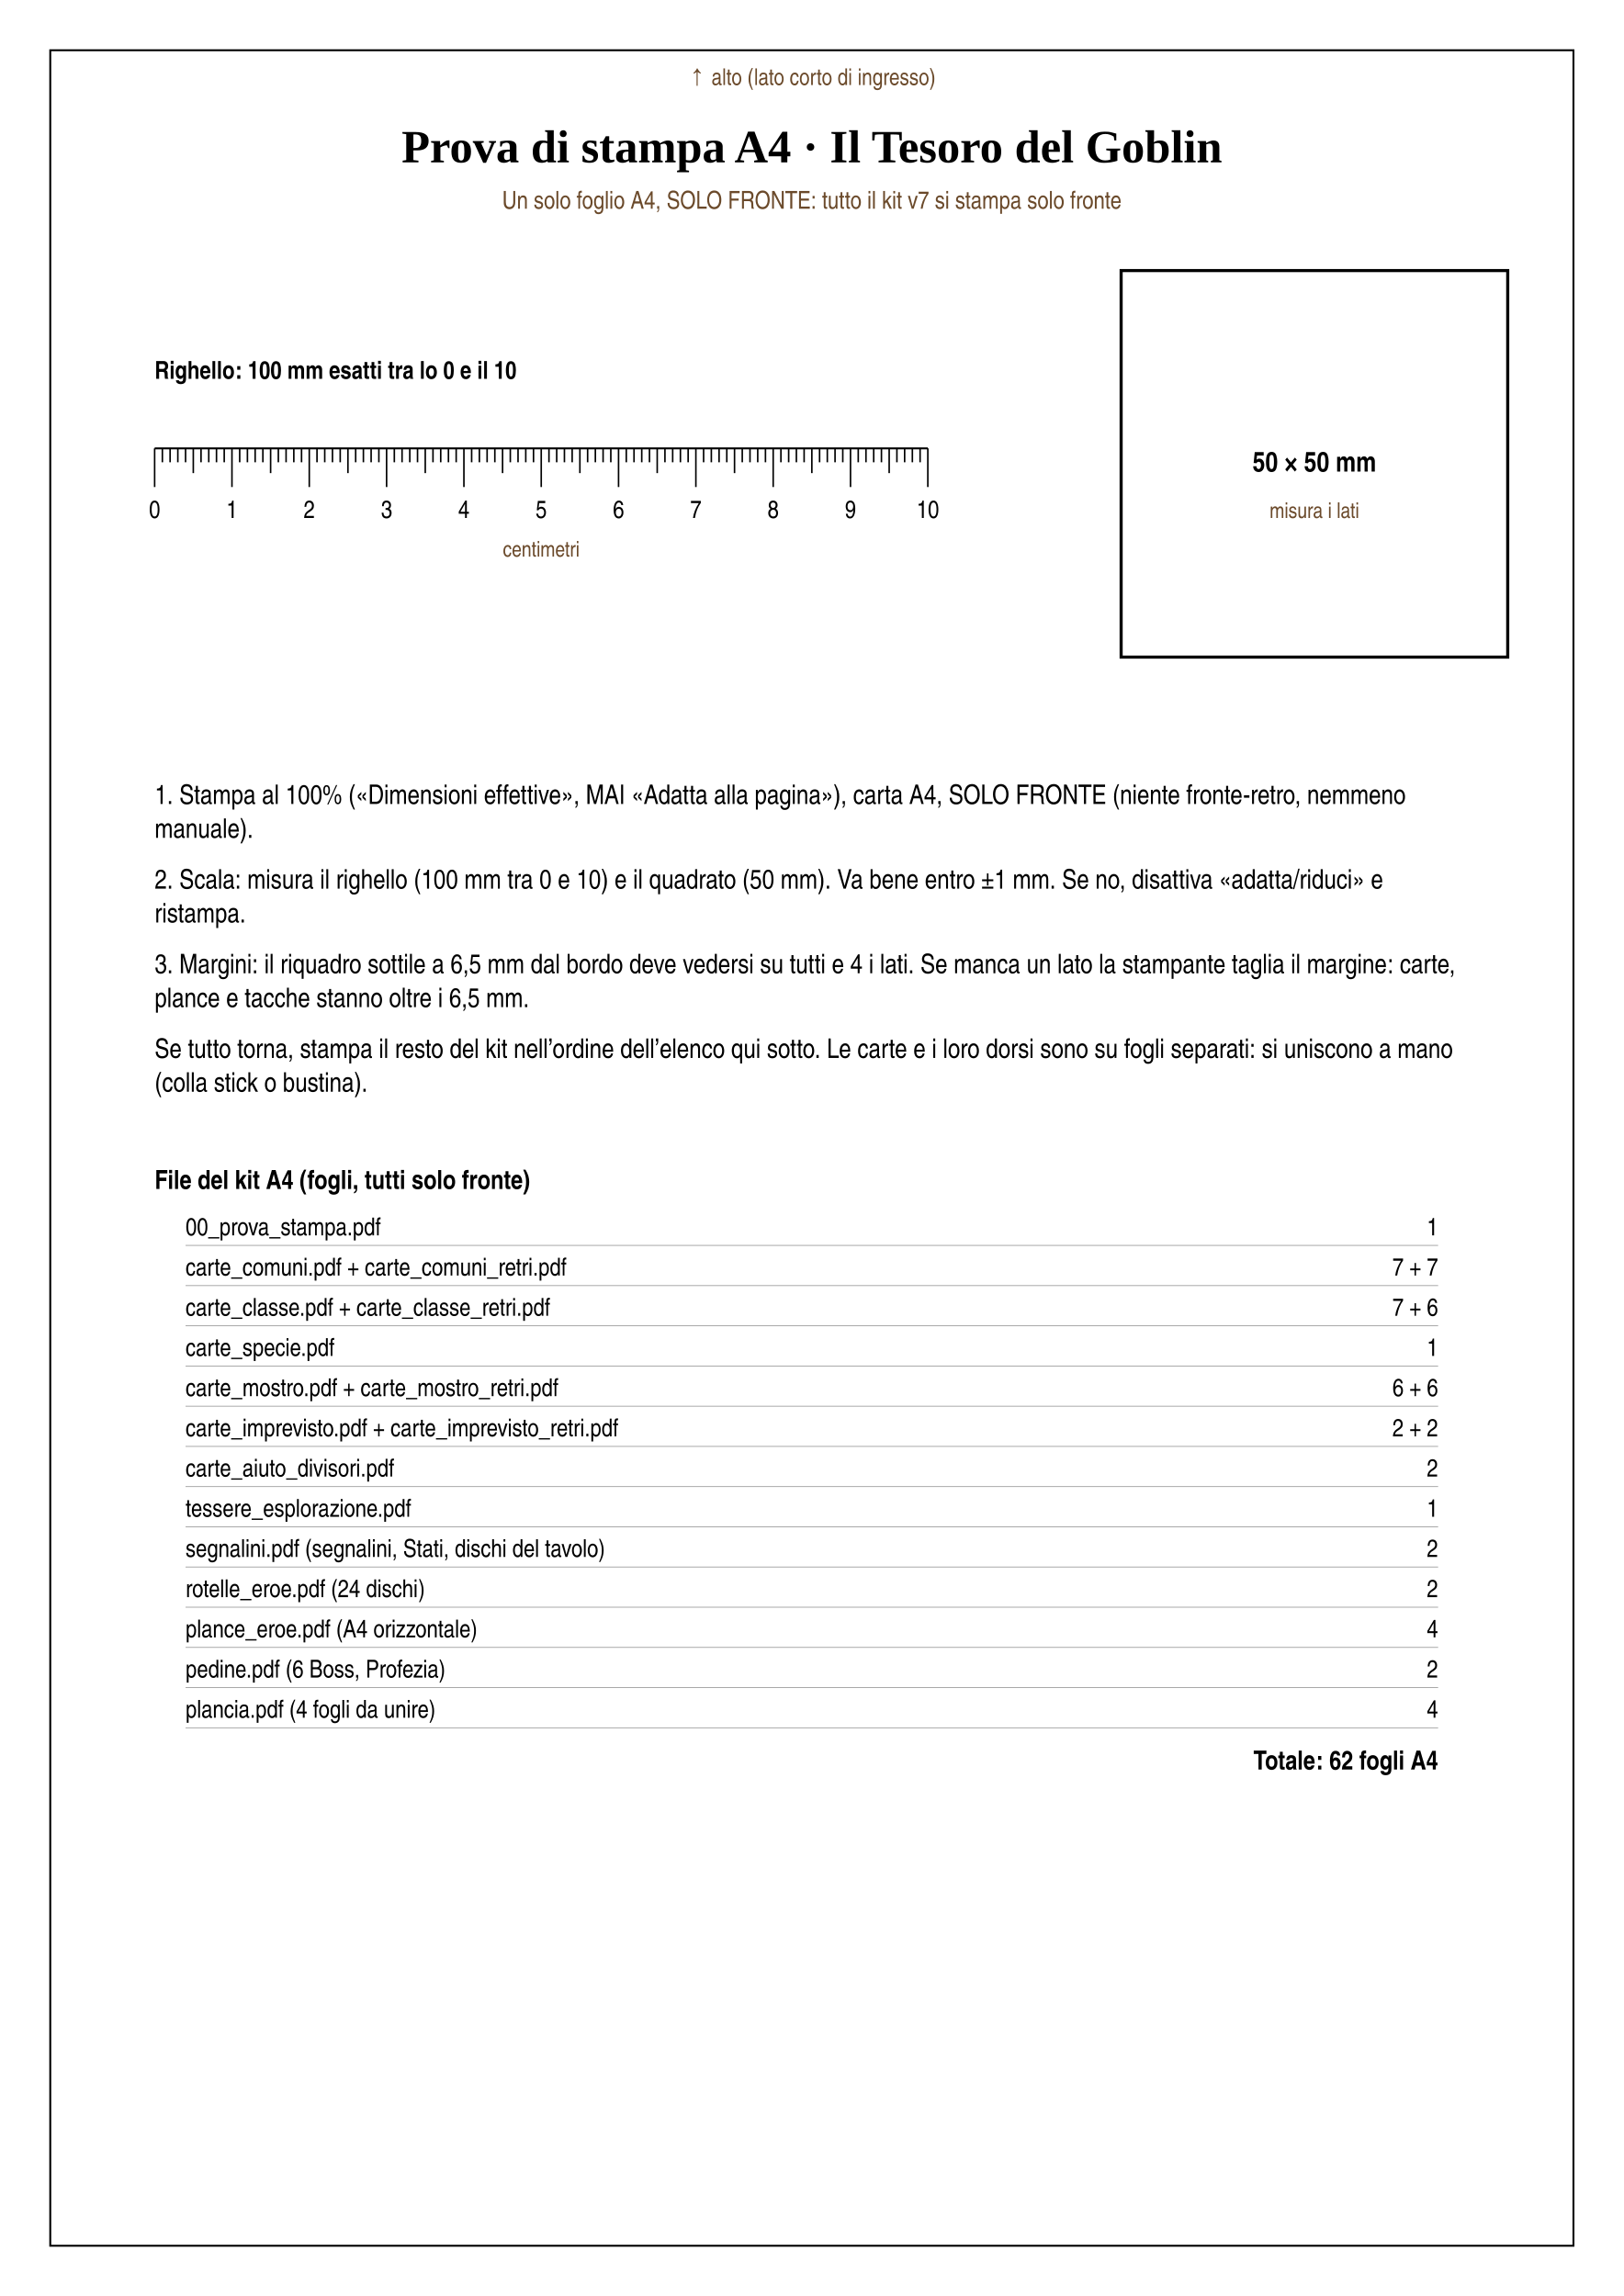
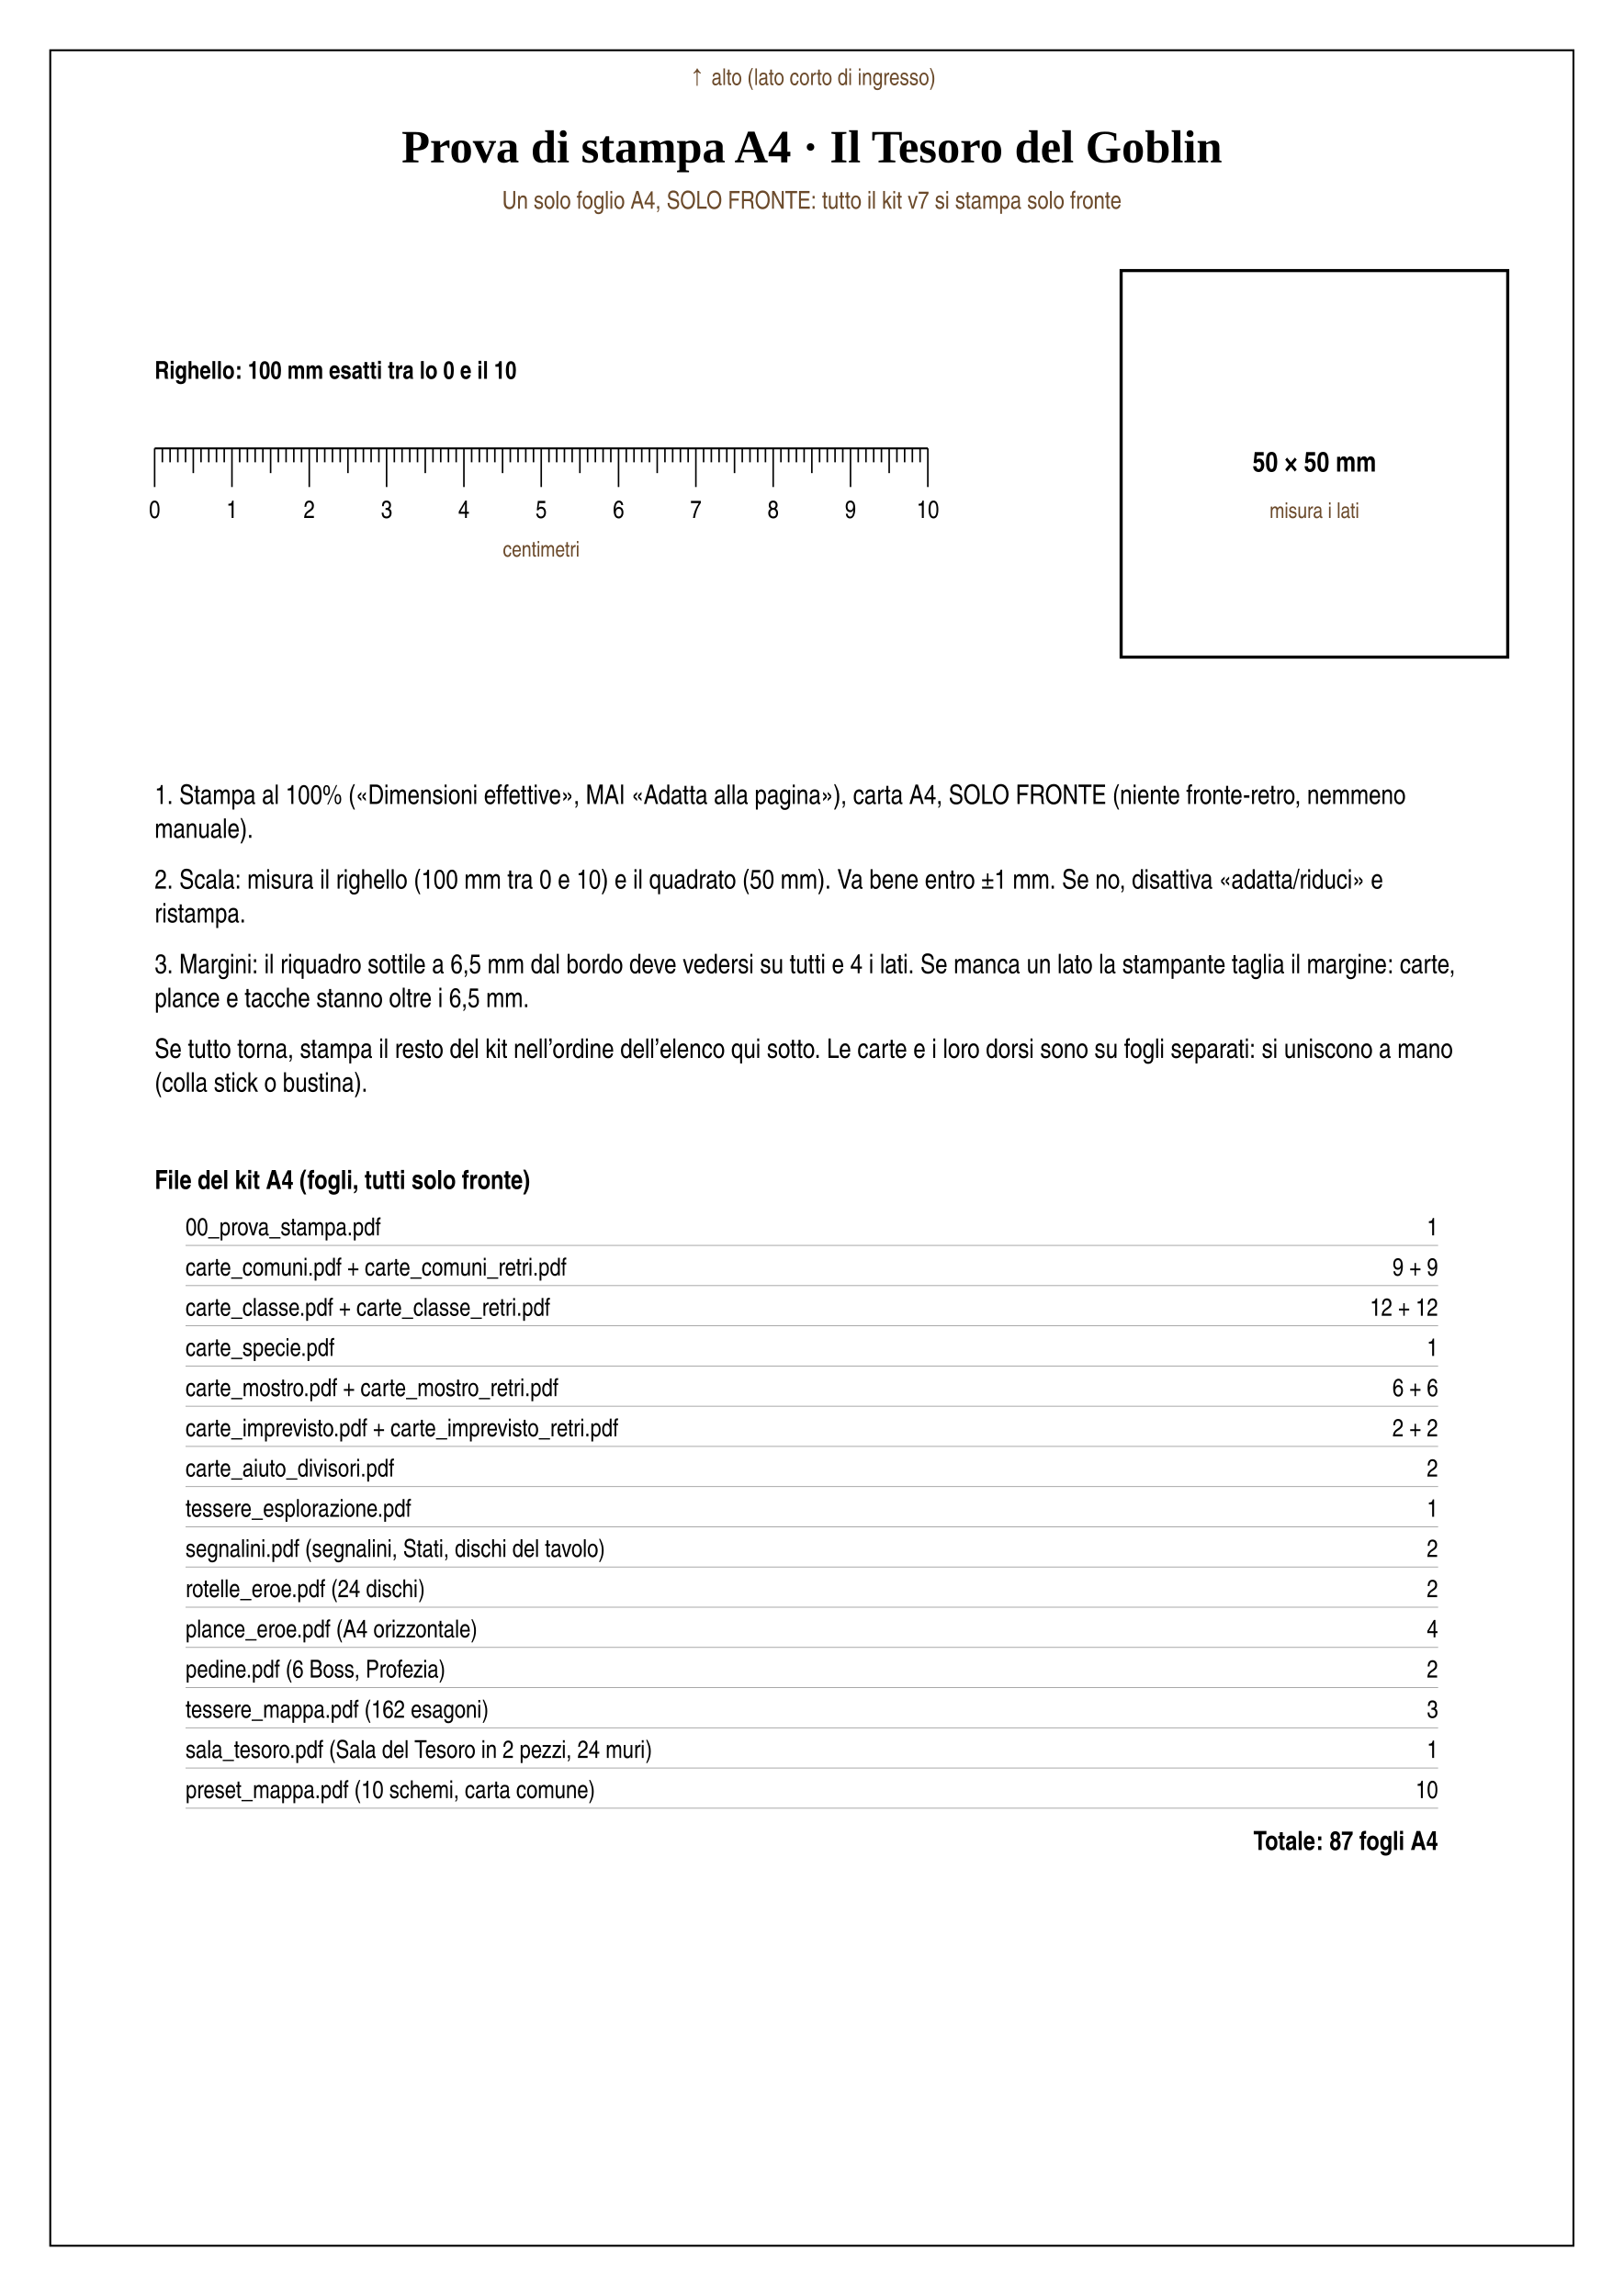
<svg xmlns="http://www.w3.org/2000/svg" width="210mm" height="297mm" viewBox="0 0 210 297" font-family="Liberation Sans Narrow">
  <rect x="6.5" y="6.5" width="197.0" height="284.0" fill="none" stroke="#000000" stroke-width="0.25" />
  <text x="105.00" y="11.00" font-family="Liberation Sans Narrow" font-size="3.00" fill="#6b4a2b" text-anchor="middle">↑ alto (lato corto di ingresso)</text>
  <text x="105.00" y="21.00" font-family="Liberation Serif" font-size="6.00" fill="#000000" text-anchor="middle" font-weight="bold">Prova di stampa A4 · Il Tesoro del Goblin</text>
  <text x="105.00" y="27.00" font-family="Liberation Sans Narrow" font-size="3.20" fill="#6b4a2b" text-anchor="middle">Un solo foglio A4, SOLO FRONTE: tutto il kit v7 si stampa solo fronte</text>
  <text x="20.00" y="49.00" font-family="Liberation Sans Narrow" font-size="3.20" fill="#000000" text-anchor="start" font-weight="bold">Righello: 100 mm esatti tra lo 0 e il 10</text>
  <line x1="20.00" y1="58.00" x2="120.00" y2="58.00" stroke="#000000" stroke-width="0.25" />
  <line x1="20.00" y1="58.00" x2="20.00" y2="63.00" stroke="#000000" stroke-width="0.2" />
  <text x="20.00" y="67.00" font-family="Liberation Sans Narrow" font-size="3.20" fill="#000000" text-anchor="middle">0</text>
  <line x1="21.00" y1="58.00" x2="21.00" y2="59.80" stroke="#000000" stroke-width="0.2" />
  <line x1="22.00" y1="58.00" x2="22.00" y2="59.80" stroke="#000000" stroke-width="0.2" />
  <line x1="23.00" y1="58.00" x2="23.00" y2="59.80" stroke="#000000" stroke-width="0.2" />
  <line x1="24.00" y1="58.00" x2="24.00" y2="59.80" stroke="#000000" stroke-width="0.2" />
  <line x1="25.00" y1="58.00" x2="25.00" y2="61.20" stroke="#000000" stroke-width="0.2" />
  <line x1="26.00" y1="58.00" x2="26.00" y2="59.80" stroke="#000000" stroke-width="0.2" />
  <line x1="27.00" y1="58.00" x2="27.00" y2="59.80" stroke="#000000" stroke-width="0.2" />
  <line x1="28.00" y1="58.00" x2="28.00" y2="59.80" stroke="#000000" stroke-width="0.2" />
  <line x1="29.00" y1="58.00" x2="29.00" y2="59.80" stroke="#000000" stroke-width="0.2" />
  <line x1="30.00" y1="58.00" x2="30.00" y2="63.00" stroke="#000000" stroke-width="0.2" />
  <text x="30.00" y="67.00" font-family="Liberation Sans Narrow" font-size="3.20" fill="#000000" text-anchor="middle">1</text>
  <line x1="31.00" y1="58.00" x2="31.00" y2="59.80" stroke="#000000" stroke-width="0.2" />
  <line x1="32.00" y1="58.00" x2="32.00" y2="59.80" stroke="#000000" stroke-width="0.2" />
  <line x1="33.00" y1="58.00" x2="33.00" y2="59.80" stroke="#000000" stroke-width="0.2" />
  <line x1="34.00" y1="58.00" x2="34.00" y2="59.80" stroke="#000000" stroke-width="0.2" />
  <line x1="35.00" y1="58.00" x2="35.00" y2="61.20" stroke="#000000" stroke-width="0.2" />
  <line x1="36.00" y1="58.00" x2="36.00" y2="59.80" stroke="#000000" stroke-width="0.2" />
  <line x1="37.00" y1="58.00" x2="37.00" y2="59.80" stroke="#000000" stroke-width="0.2" />
  <line x1="38.00" y1="58.00" x2="38.00" y2="59.80" stroke="#000000" stroke-width="0.2" />
  <line x1="39.00" y1="58.00" x2="39.00" y2="59.80" stroke="#000000" stroke-width="0.2" />
  <line x1="40.00" y1="58.00" x2="40.00" y2="63.00" stroke="#000000" stroke-width="0.2" />
  <text x="40.00" y="67.00" font-family="Liberation Sans Narrow" font-size="3.20" fill="#000000" text-anchor="middle">2</text>
  <line x1="41.00" y1="58.00" x2="41.00" y2="59.80" stroke="#000000" stroke-width="0.2" />
  <line x1="42.00" y1="58.00" x2="42.00" y2="59.80" stroke="#000000" stroke-width="0.2" />
  <line x1="43.00" y1="58.00" x2="43.00" y2="59.80" stroke="#000000" stroke-width="0.2" />
  <line x1="44.00" y1="58.00" x2="44.00" y2="59.80" stroke="#000000" stroke-width="0.2" />
  <line x1="45.00" y1="58.00" x2="45.00" y2="61.20" stroke="#000000" stroke-width="0.2" />
  <line x1="46.00" y1="58.00" x2="46.00" y2="59.80" stroke="#000000" stroke-width="0.2" />
  <line x1="47.00" y1="58.00" x2="47.00" y2="59.80" stroke="#000000" stroke-width="0.2" />
  <line x1="48.00" y1="58.00" x2="48.00" y2="59.80" stroke="#000000" stroke-width="0.2" />
  <line x1="49.00" y1="58.00" x2="49.00" y2="59.80" stroke="#000000" stroke-width="0.2" />
  <line x1="50.00" y1="58.00" x2="50.00" y2="63.00" stroke="#000000" stroke-width="0.2" />
  <text x="50.00" y="67.00" font-family="Liberation Sans Narrow" font-size="3.20" fill="#000000" text-anchor="middle">3</text>
  <line x1="51.00" y1="58.00" x2="51.00" y2="59.80" stroke="#000000" stroke-width="0.2" />
  <line x1="52.00" y1="58.00" x2="52.00" y2="59.80" stroke="#000000" stroke-width="0.2" />
  <line x1="53.00" y1="58.00" x2="53.00" y2="59.80" stroke="#000000" stroke-width="0.2" />
  <line x1="54.00" y1="58.00" x2="54.00" y2="59.80" stroke="#000000" stroke-width="0.2" />
  <line x1="55.00" y1="58.00" x2="55.00" y2="61.20" stroke="#000000" stroke-width="0.2" />
  <line x1="56.00" y1="58.00" x2="56.00" y2="59.80" stroke="#000000" stroke-width="0.2" />
  <line x1="57.00" y1="58.00" x2="57.00" y2="59.80" stroke="#000000" stroke-width="0.2" />
  <line x1="58.00" y1="58.00" x2="58.00" y2="59.80" stroke="#000000" stroke-width="0.2" />
  <line x1="59.00" y1="58.00" x2="59.00" y2="59.80" stroke="#000000" stroke-width="0.2" />
  <line x1="60.00" y1="58.00" x2="60.00" y2="63.00" stroke="#000000" stroke-width="0.2" />
  <text x="60.00" y="67.00" font-family="Liberation Sans Narrow" font-size="3.20" fill="#000000" text-anchor="middle">4</text>
  <line x1="61.00" y1="58.00" x2="61.00" y2="59.80" stroke="#000000" stroke-width="0.2" />
  <line x1="62.00" y1="58.00" x2="62.00" y2="59.80" stroke="#000000" stroke-width="0.2" />
  <line x1="63.00" y1="58.00" x2="63.00" y2="59.80" stroke="#000000" stroke-width="0.2" />
  <line x1="64.00" y1="58.00" x2="64.00" y2="59.80" stroke="#000000" stroke-width="0.2" />
  <line x1="65.00" y1="58.00" x2="65.00" y2="61.20" stroke="#000000" stroke-width="0.2" />
  <line x1="66.00" y1="58.00" x2="66.00" y2="59.80" stroke="#000000" stroke-width="0.2" />
  <line x1="67.00" y1="58.00" x2="67.00" y2="59.80" stroke="#000000" stroke-width="0.2" />
  <line x1="68.00" y1="58.00" x2="68.00" y2="59.80" stroke="#000000" stroke-width="0.2" />
  <line x1="69.00" y1="58.00" x2="69.00" y2="59.80" stroke="#000000" stroke-width="0.2" />
  <line x1="70.00" y1="58.00" x2="70.00" y2="63.00" stroke="#000000" stroke-width="0.2" />
  <text x="70.00" y="67.00" font-family="Liberation Sans Narrow" font-size="3.20" fill="#000000" text-anchor="middle">5</text>
  <line x1="71.00" y1="58.00" x2="71.00" y2="59.80" stroke="#000000" stroke-width="0.2" />
  <line x1="72.00" y1="58.00" x2="72.00" y2="59.80" stroke="#000000" stroke-width="0.2" />
  <line x1="73.00" y1="58.00" x2="73.00" y2="59.80" stroke="#000000" stroke-width="0.2" />
  <line x1="74.00" y1="58.00" x2="74.00" y2="59.80" stroke="#000000" stroke-width="0.2" />
  <line x1="75.00" y1="58.00" x2="75.00" y2="61.20" stroke="#000000" stroke-width="0.2" />
  <line x1="76.00" y1="58.00" x2="76.00" y2="59.80" stroke="#000000" stroke-width="0.2" />
  <line x1="77.00" y1="58.00" x2="77.00" y2="59.80" stroke="#000000" stroke-width="0.2" />
  <line x1="78.00" y1="58.00" x2="78.00" y2="59.80" stroke="#000000" stroke-width="0.2" />
  <line x1="79.00" y1="58.00" x2="79.00" y2="59.80" stroke="#000000" stroke-width="0.2" />
  <line x1="80.00" y1="58.00" x2="80.00" y2="63.00" stroke="#000000" stroke-width="0.2" />
  <text x="80.00" y="67.00" font-family="Liberation Sans Narrow" font-size="3.20" fill="#000000" text-anchor="middle">6</text>
  <line x1="81.00" y1="58.00" x2="81.00" y2="59.80" stroke="#000000" stroke-width="0.2" />
  <line x1="82.00" y1="58.00" x2="82.00" y2="59.80" stroke="#000000" stroke-width="0.2" />
  <line x1="83.00" y1="58.00" x2="83.00" y2="59.80" stroke="#000000" stroke-width="0.2" />
  <line x1="84.00" y1="58.00" x2="84.00" y2="59.80" stroke="#000000" stroke-width="0.2" />
  <line x1="85.00" y1="58.00" x2="85.00" y2="61.20" stroke="#000000" stroke-width="0.2" />
  <line x1="86.00" y1="58.00" x2="86.00" y2="59.80" stroke="#000000" stroke-width="0.2" />
  <line x1="87.00" y1="58.00" x2="87.00" y2="59.80" stroke="#000000" stroke-width="0.2" />
  <line x1="88.00" y1="58.00" x2="88.00" y2="59.80" stroke="#000000" stroke-width="0.2" />
  <line x1="89.00" y1="58.00" x2="89.00" y2="59.80" stroke="#000000" stroke-width="0.2" />
  <line x1="90.00" y1="58.00" x2="90.00" y2="63.00" stroke="#000000" stroke-width="0.2" />
  <text x="90.00" y="67.00" font-family="Liberation Sans Narrow" font-size="3.20" fill="#000000" text-anchor="middle">7</text>
  <line x1="91.00" y1="58.00" x2="91.00" y2="59.80" stroke="#000000" stroke-width="0.2" />
  <line x1="92.00" y1="58.00" x2="92.00" y2="59.80" stroke="#000000" stroke-width="0.2" />
  <line x1="93.00" y1="58.00" x2="93.00" y2="59.80" stroke="#000000" stroke-width="0.2" />
  <line x1="94.00" y1="58.00" x2="94.00" y2="59.80" stroke="#000000" stroke-width="0.2" />
  <line x1="95.00" y1="58.00" x2="95.00" y2="61.20" stroke="#000000" stroke-width="0.2" />
  <line x1="96.00" y1="58.00" x2="96.00" y2="59.80" stroke="#000000" stroke-width="0.2" />
  <line x1="97.00" y1="58.00" x2="97.00" y2="59.80" stroke="#000000" stroke-width="0.2" />
  <line x1="98.00" y1="58.00" x2="98.00" y2="59.80" stroke="#000000" stroke-width="0.2" />
  <line x1="99.00" y1="58.00" x2="99.00" y2="59.80" stroke="#000000" stroke-width="0.2" />
  <line x1="100.00" y1="58.00" x2="100.00" y2="63.00" stroke="#000000" stroke-width="0.2" />
  <text x="100.00" y="67.00" font-family="Liberation Sans Narrow" font-size="3.20" fill="#000000" text-anchor="middle">8</text>
  <line x1="101.00" y1="58.00" x2="101.00" y2="59.80" stroke="#000000" stroke-width="0.2" />
  <line x1="102.00" y1="58.00" x2="102.00" y2="59.80" stroke="#000000" stroke-width="0.2" />
  <line x1="103.00" y1="58.00" x2="103.00" y2="59.80" stroke="#000000" stroke-width="0.2" />
  <line x1="104.00" y1="58.00" x2="104.00" y2="59.80" stroke="#000000" stroke-width="0.2" />
  <line x1="105.00" y1="58.00" x2="105.00" y2="61.20" stroke="#000000" stroke-width="0.2" />
  <line x1="106.00" y1="58.00" x2="106.00" y2="59.80" stroke="#000000" stroke-width="0.2" />
  <line x1="107.00" y1="58.00" x2="107.00" y2="59.80" stroke="#000000" stroke-width="0.2" />
  <line x1="108.00" y1="58.00" x2="108.00" y2="59.80" stroke="#000000" stroke-width="0.2" />
  <line x1="109.00" y1="58.00" x2="109.00" y2="59.80" stroke="#000000" stroke-width="0.2" />
  <line x1="110.00" y1="58.00" x2="110.00" y2="63.00" stroke="#000000" stroke-width="0.2" />
  <text x="110.00" y="67.00" font-family="Liberation Sans Narrow" font-size="3.20" fill="#000000" text-anchor="middle">9</text>
  <line x1="111.00" y1="58.00" x2="111.00" y2="59.80" stroke="#000000" stroke-width="0.2" />
  <line x1="112.00" y1="58.00" x2="112.00" y2="59.80" stroke="#000000" stroke-width="0.2" />
  <line x1="113.00" y1="58.00" x2="113.00" y2="59.80" stroke="#000000" stroke-width="0.2" />
  <line x1="114.00" y1="58.00" x2="114.00" y2="59.80" stroke="#000000" stroke-width="0.2" />
  <line x1="115.00" y1="58.00" x2="115.00" y2="61.20" stroke="#000000" stroke-width="0.2" />
  <line x1="116.00" y1="58.00" x2="116.00" y2="59.80" stroke="#000000" stroke-width="0.2" />
  <line x1="117.00" y1="58.00" x2="117.00" y2="59.80" stroke="#000000" stroke-width="0.2" />
  <line x1="118.00" y1="58.00" x2="118.00" y2="59.80" stroke="#000000" stroke-width="0.2" />
  <line x1="119.00" y1="58.00" x2="119.00" y2="59.80" stroke="#000000" stroke-width="0.2" />
  <line x1="120.00" y1="58.00" x2="120.00" y2="63.00" stroke="#000000" stroke-width="0.2" />
  <text x="120.00" y="67.00" font-family="Liberation Sans Narrow" font-size="3.20" fill="#000000" text-anchor="middle">10</text>
  <text x="70.00" y="72.00" font-family="Liberation Sans Narrow" font-size="2.80" fill="#6b4a2b" text-anchor="middle">centimetri</text>
  <rect x="145" y="35" width="50" height="50" fill="none" stroke="#000000" stroke-width="0.4" />
  <text x="170.00" y="61.00" font-family="Liberation Sans Narrow" font-size="3.60" fill="#000000" text-anchor="middle" font-weight="bold">50 × 50 mm</text>
  <text x="170.00" y="67.00" font-family="Liberation Sans Narrow" font-size="2.80" fill="#6b4a2b" text-anchor="middle">misura i lati</text>
  <text x="20.00" y="104.00" font-family="Liberation Sans Narrow" font-size="3.50" fill="#000000" text-anchor="start">1. Stampa al 100% («Dimensioni effettive», MAI «Adatta alla pagina»), carta A4, SOLO FRONTE (niente fronte-retro, nemmeno</text>
  <text x="20.00" y="108.38" font-family="Liberation Sans Narrow" font-size="3.50" fill="#000000" text-anchor="start">manuale).</text>
  <text x="20.00" y="114.95" font-family="Liberation Sans Narrow" font-size="3.50" fill="#000000" text-anchor="start">2. Scala: misura il righello (100 mm tra 0 e 10) e il quadrato (50 mm). Va bene entro ±1 mm. Se no, disattiva «adatta/riduci» e</text>
  <text x="20.00" y="119.33" font-family="Liberation Sans Narrow" font-size="3.50" fill="#000000" text-anchor="start">ristampa.</text>
  <text x="20.00" y="125.90" font-family="Liberation Sans Narrow" font-size="3.50" fill="#000000" text-anchor="start">3. Margini: il riquadro sottile a 6,5 mm dal bordo deve vedersi su tutti e 4 i lati. Se manca un lato la stampante taglia il margine: carte,</text>
  <text x="20.00" y="130.28" font-family="Liberation Sans Narrow" font-size="3.50" fill="#000000" text-anchor="start">plance e tacche stanno oltre i 6,5 mm.</text>
  <text x="20.00" y="136.85" font-family="Liberation Sans Narrow" font-size="3.50" fill="#000000" text-anchor="start">Se tutto torna, stampa il resto del kit nell’ordine dell’elenco qui sotto. Le carte e i loro dorsi sono su fogli separati: si uniscono a mano</text>
  <text x="20.00" y="141.22" font-family="Liberation Sans Narrow" font-size="3.50" fill="#000000" text-anchor="start">(colla stick o bustina).</text>
  <text x="20.00" y="153.80" font-family="Liberation Sans Narrow" font-size="3.40" fill="#000000" text-anchor="start" font-weight="bold">File del kit A4 (fogli, tutti solo fronte)</text>
  <text x="24.00" y="159.80" font-family="Liberation Sans Narrow" font-size="3.20" fill="#000000" text-anchor="start">00_prova_stampa.pdf</text>
  <text x="186.00" y="159.80" font-family="Liberation Sans Narrow" font-size="3.20" fill="#000000" text-anchor="end">1</text>
  <line x1="24.00" y1="161.10" x2="186.00" y2="161.10" stroke="#999999" stroke-width="0.1" />
  <text x="24.00" y="165.00" font-family="Liberation Sans Narrow" font-size="3.20" fill="#000000" text-anchor="start">carte_comuni.pdf + carte_comuni_retri.pdf</text>
-   <text x="186.00" y="165.00" font-family="Liberation Sans Narrow" font-size="3.20" fill="#000000" text-anchor="end">7 + 7</text>
+   <text x="186.00" y="165.00" font-family="Liberation Sans Narrow" font-size="3.20" fill="#000000" text-anchor="end">9 + 9</text>
  <line x1="24.00" y1="166.30" x2="186.00" y2="166.30" stroke="#999999" stroke-width="0.1" />
  <text x="24.00" y="170.20" font-family="Liberation Sans Narrow" font-size="3.20" fill="#000000" text-anchor="start">carte_classe.pdf + carte_classe_retri.pdf</text>
-   <text x="186.00" y="170.20" font-family="Liberation Sans Narrow" font-size="3.20" fill="#000000" text-anchor="end">7 + 6</text>
+   <text x="186.00" y="170.20" font-family="Liberation Sans Narrow" font-size="3.20" fill="#000000" text-anchor="end">12 + 12</text>
  <line x1="24.00" y1="171.50" x2="186.00" y2="171.50" stroke="#999999" stroke-width="0.1" />
  <text x="24.00" y="175.40" font-family="Liberation Sans Narrow" font-size="3.20" fill="#000000" text-anchor="start">carte_specie.pdf</text>
  <text x="186.00" y="175.40" font-family="Liberation Sans Narrow" font-size="3.20" fill="#000000" text-anchor="end">1</text>
  <line x1="24.00" y1="176.70" x2="186.00" y2="176.70" stroke="#999999" stroke-width="0.1" />
  <text x="24.00" y="180.60" font-family="Liberation Sans Narrow" font-size="3.20" fill="#000000" text-anchor="start">carte_mostro.pdf + carte_mostro_retri.pdf</text>
  <text x="186.00" y="180.60" font-family="Liberation Sans Narrow" font-size="3.20" fill="#000000" text-anchor="end">6 + 6</text>
  <line x1="24.00" y1="181.90" x2="186.00" y2="181.90" stroke="#999999" stroke-width="0.1" />
  <text x="24.00" y="185.80" font-family="Liberation Sans Narrow" font-size="3.20" fill="#000000" text-anchor="start">carte_imprevisto.pdf + carte_imprevisto_retri.pdf</text>
  <text x="186.00" y="185.80" font-family="Liberation Sans Narrow" font-size="3.20" fill="#000000" text-anchor="end">2 + 2</text>
  <line x1="24.00" y1="187.10" x2="186.00" y2="187.10" stroke="#999999" stroke-width="0.1" />
  <text x="24.00" y="191.00" font-family="Liberation Sans Narrow" font-size="3.20" fill="#000000" text-anchor="start">carte_aiuto_divisori.pdf</text>
  <text x="186.00" y="191.00" font-family="Liberation Sans Narrow" font-size="3.20" fill="#000000" text-anchor="end">2</text>
  <line x1="24.00" y1="192.30" x2="186.00" y2="192.30" stroke="#999999" stroke-width="0.1" />
  <text x="24.00" y="196.20" font-family="Liberation Sans Narrow" font-size="3.20" fill="#000000" text-anchor="start">tessere_esplorazione.pdf</text>
  <text x="186.00" y="196.20" font-family="Liberation Sans Narrow" font-size="3.20" fill="#000000" text-anchor="end">1</text>
  <line x1="24.00" y1="197.50" x2="186.00" y2="197.50" stroke="#999999" stroke-width="0.1" />
  <text x="24.00" y="201.40" font-family="Liberation Sans Narrow" font-size="3.20" fill="#000000" text-anchor="start">segnalini.pdf (segnalini, Stati, dischi del tavolo)</text>
  <text x="186.00" y="201.40" font-family="Liberation Sans Narrow" font-size="3.20" fill="#000000" text-anchor="end">2</text>
  <line x1="24.00" y1="202.70" x2="186.00" y2="202.70" stroke="#999999" stroke-width="0.1" />
  <text x="24.00" y="206.60" font-family="Liberation Sans Narrow" font-size="3.20" fill="#000000" text-anchor="start">rotelle_eroe.pdf (24 dischi)</text>
  <text x="186.00" y="206.60" font-family="Liberation Sans Narrow" font-size="3.20" fill="#000000" text-anchor="end">2</text>
  <line x1="24.00" y1="207.90" x2="186.00" y2="207.90" stroke="#999999" stroke-width="0.1" />
  <text x="24.00" y="211.80" font-family="Liberation Sans Narrow" font-size="3.20" fill="#000000" text-anchor="start">plance_eroe.pdf (A4 orizzontale)</text>
  <text x="186.00" y="211.80" font-family="Liberation Sans Narrow" font-size="3.20" fill="#000000" text-anchor="end">4</text>
  <line x1="24.00" y1="213.10" x2="186.00" y2="213.10" stroke="#999999" stroke-width="0.1" />
  <text x="24.00" y="217.00" font-family="Liberation Sans Narrow" font-size="3.20" fill="#000000" text-anchor="start">pedine.pdf (6 Boss, Profezia)</text>
  <text x="186.00" y="217.00" font-family="Liberation Sans Narrow" font-size="3.20" fill="#000000" text-anchor="end">2</text>
  <line x1="24.00" y1="218.30" x2="186.00" y2="218.30" stroke="#999999" stroke-width="0.1" />
-   <text x="24.00" y="222.20" font-family="Liberation Sans Narrow" font-size="3.20" fill="#000000" text-anchor="start">plancia.pdf (4 fogli da unire)</text>
-   <text x="186.00" y="222.20" font-family="Liberation Sans Narrow" font-size="3.20" fill="#000000" text-anchor="end">4</text>
+   <text x="24.00" y="222.20" font-family="Liberation Sans Narrow" font-size="3.20" fill="#000000" text-anchor="start">tessere_mappa.pdf (162 esagoni)</text>
+   <text x="186.00" y="222.20" font-family="Liberation Sans Narrow" font-size="3.20" fill="#000000" text-anchor="end">3</text>
  <line x1="24.00" y1="223.50" x2="186.00" y2="223.50" stroke="#999999" stroke-width="0.1" />
-   <text x="186.00" y="228.90" font-family="Liberation Sans Narrow" font-size="3.40" fill="#000000" text-anchor="end" font-weight="bold">Totale: 62 fogli A4</text>
+   <text x="24.00" y="227.40" font-family="Liberation Sans Narrow" font-size="3.20" fill="#000000" text-anchor="start">sala_tesoro.pdf (Sala del Tesoro in 2 pezzi, 24 muri)</text>
+   <text x="186.00" y="227.40" font-family="Liberation Sans Narrow" font-size="3.20" fill="#000000" text-anchor="end">1</text>
+   <line x1="24.00" y1="228.70" x2="186.00" y2="228.70" stroke="#999999" stroke-width="0.1" />
+   <text x="24.00" y="232.60" font-family="Liberation Sans Narrow" font-size="3.20" fill="#000000" text-anchor="start">preset_mappa.pdf (10 schemi, carta comune)</text>
+   <text x="186.00" y="232.60" font-family="Liberation Sans Narrow" font-size="3.20" fill="#000000" text-anchor="end">10</text>
+   <line x1="24.00" y1="233.90" x2="186.00" y2="233.90" stroke="#999999" stroke-width="0.1" />
+   <text x="186.00" y="239.30" font-family="Liberation Sans Narrow" font-size="3.40" fill="#000000" text-anchor="end" font-weight="bold">Totale: 87 fogli A4</text>
</svg>
